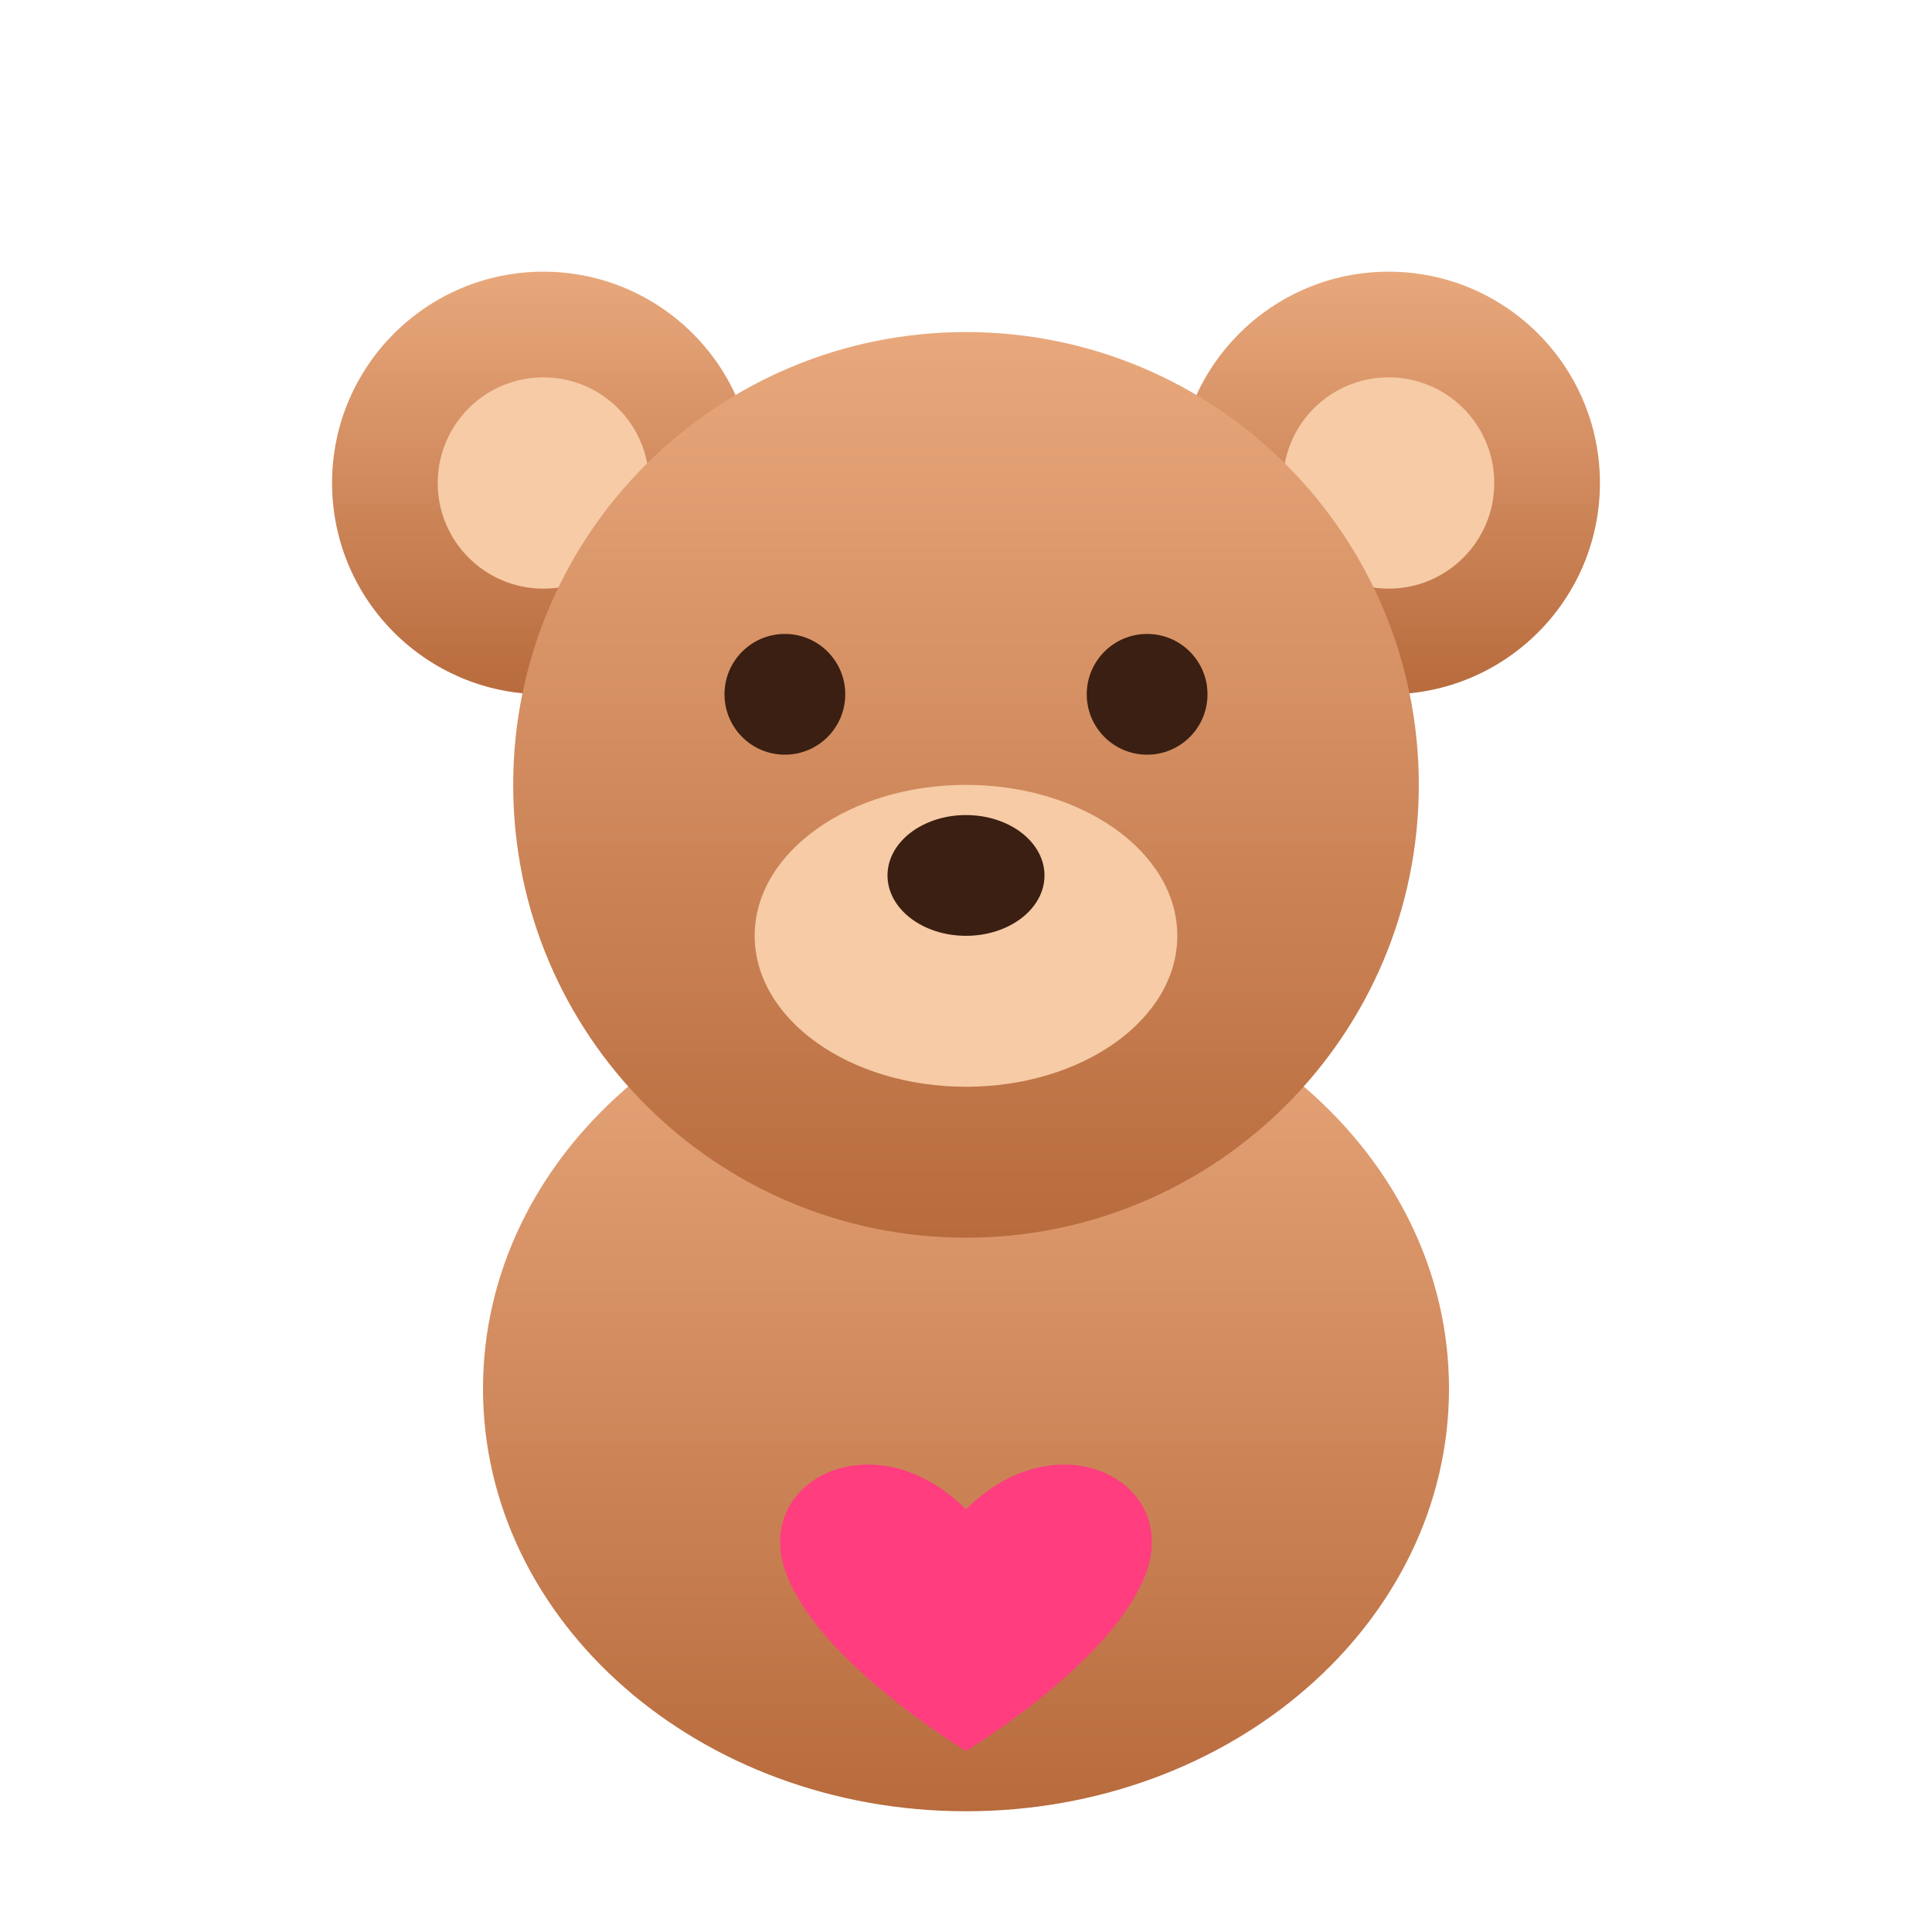
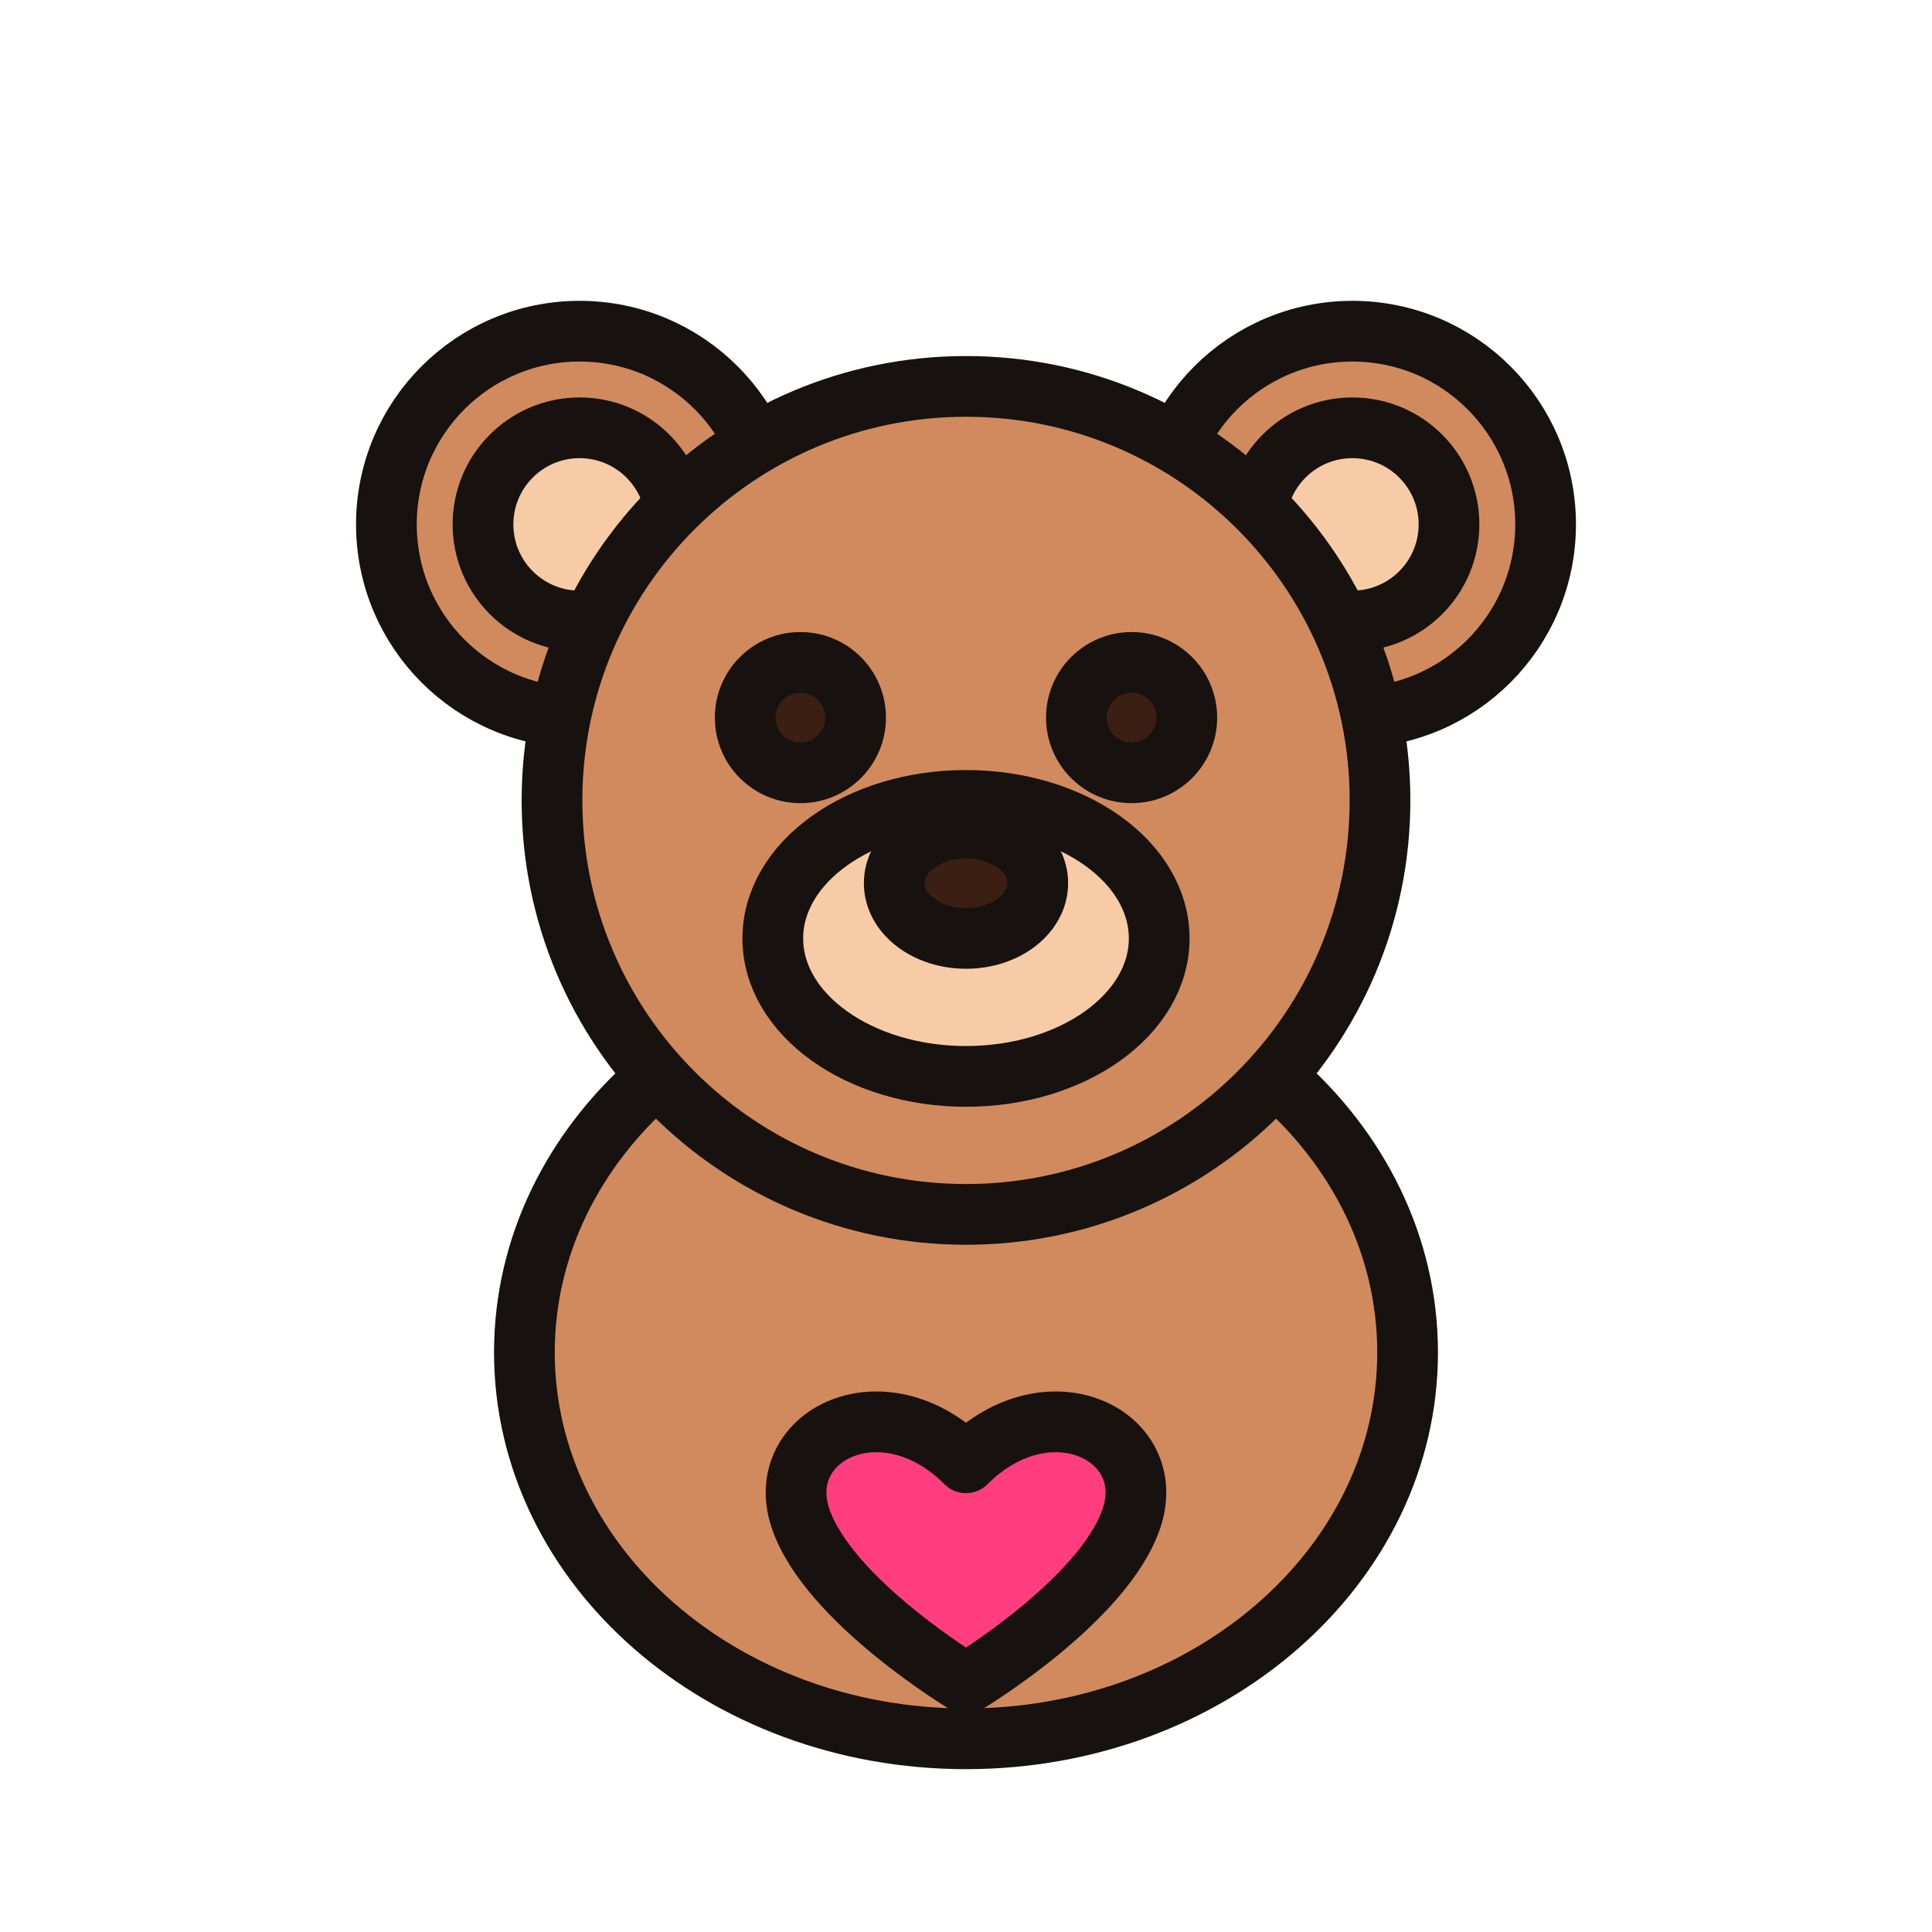
- <svg xmlns="http://www.w3.org/2000/svg" viewBox="0 0 64 64">
-   <defs>
-     <linearGradient id="td_g" x1="0" y1="0" x2="0" y2="1">
-       <stop offset="0" stop-color="#E8A87C" />
-       <stop offset="1" stop-color="#B86B3D" />
-     </linearGradient>
-   </defs>
-   <circle cx="18" cy="16" r="7" fill="url(#td_g)" />
-   <circle cx="46" cy="16" r="7" fill="url(#td_g)" />
-   <circle cx="18" cy="16" r="3.5" fill="#F6CBA6" />
-   <circle cx="46" cy="16" r="3.5" fill="#F6CBA6" />
-   <ellipse cx="32" cy="46" rx="16" ry="14" fill="url(#td_g)" />
-   <circle cx="32" cy="26" r="15" fill="url(#td_g)" />
-   <ellipse cx="32" cy="31" rx="7" ry="5" fill="#F6CBA6" />
-   <ellipse cx="32" cy="29" rx="2.6" ry="2" fill="#3A1F12" />
-   <circle cx="26" cy="23" r="2" fill="#3A1F12" />
-   <circle cx="38" cy="23" r="2" fill="#3A1F12" />
-   <path d="M32 50c-3-3-7-1-6 2 1 3 6 6 6 6s5-3 6-6c1-3-3-5-6-2z" fill="#FF3D7F" />
+ <svg xmlns="http://www.w3.org/2000/svg" viewBox="-3 -3 70 70">
+   <circle cx="18" cy="16" r="7" fill="#D08A5D" stroke="#17120F" stroke-width="2.2" stroke-linejoin="round" />
+   <circle cx="46" cy="16" r="7" fill="#D08A5D" stroke="#17120F" stroke-width="2.2" stroke-linejoin="round" />
+   <circle cx="18" cy="16" r="3.5" fill="#F6CBA6" stroke="#17120F" stroke-width="2.2" stroke-linejoin="round" />
+   <circle cx="46" cy="16" r="3.5" fill="#F6CBA6" stroke="#17120F" stroke-width="2.2" stroke-linejoin="round" />
+   <ellipse cx="32" cy="46" rx="16" ry="14" fill="#D08A5D" stroke="#17120F" stroke-width="2.2" stroke-linejoin="round" />
+   <circle cx="32" cy="26" r="15" fill="#D08A5D" stroke="#17120F" stroke-width="2.2" stroke-linejoin="round" />
+   <ellipse cx="32" cy="31" rx="7" ry="5" fill="#F6CBA6" stroke="#17120F" stroke-width="2.2" stroke-linejoin="round" />
+   <ellipse cx="32" cy="29" rx="2.6" ry="2" fill="#3A1F12" stroke="#17120F" stroke-width="2.2" stroke-linejoin="round" />
+   <circle cx="26" cy="23" r="2" fill="#3A1F12" stroke="#17120F" stroke-width="2.2" stroke-linejoin="round" />
+   <circle cx="38" cy="23" r="2" fill="#3A1F12" stroke="#17120F" stroke-width="2.2" stroke-linejoin="round" />
+   <path d="M32 50c-3-3-7-1-6 2 1 3 6 6 6 6s5-3 6-6c1-3-3-5-6-2z" fill="#FF3D7F" stroke="#17120F" stroke-width="2.2" stroke-linejoin="round" />
</svg>
